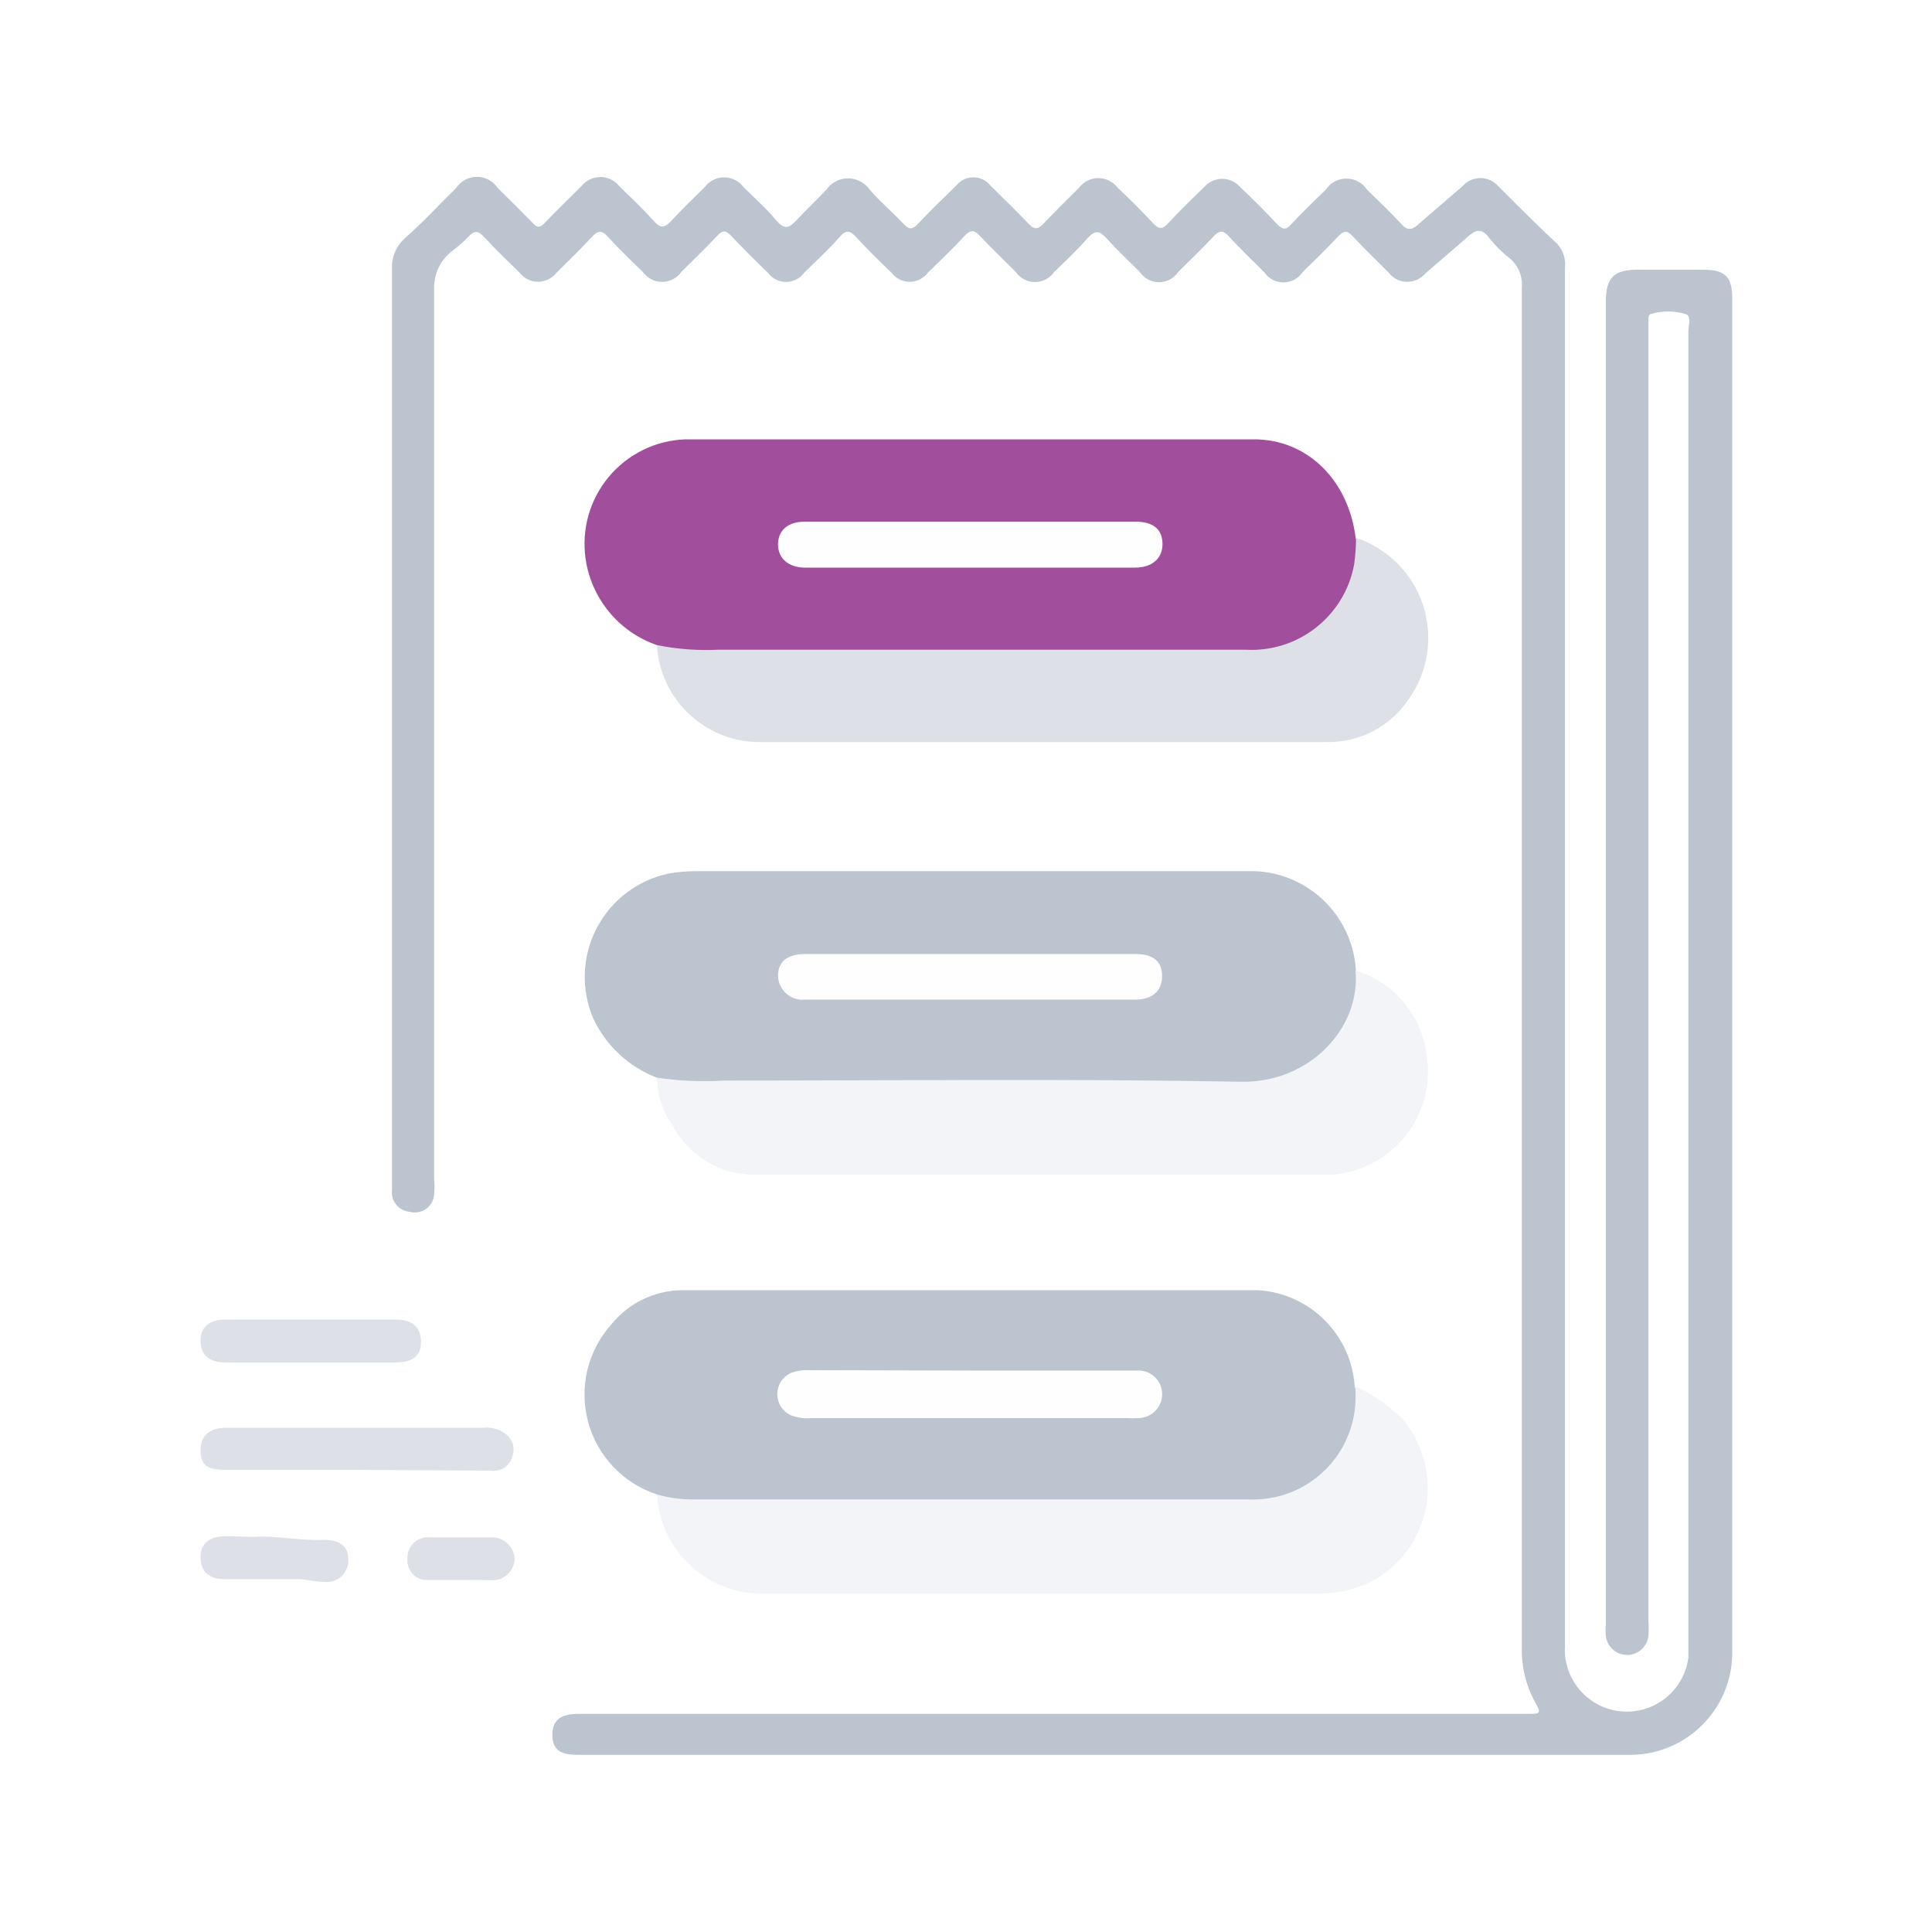
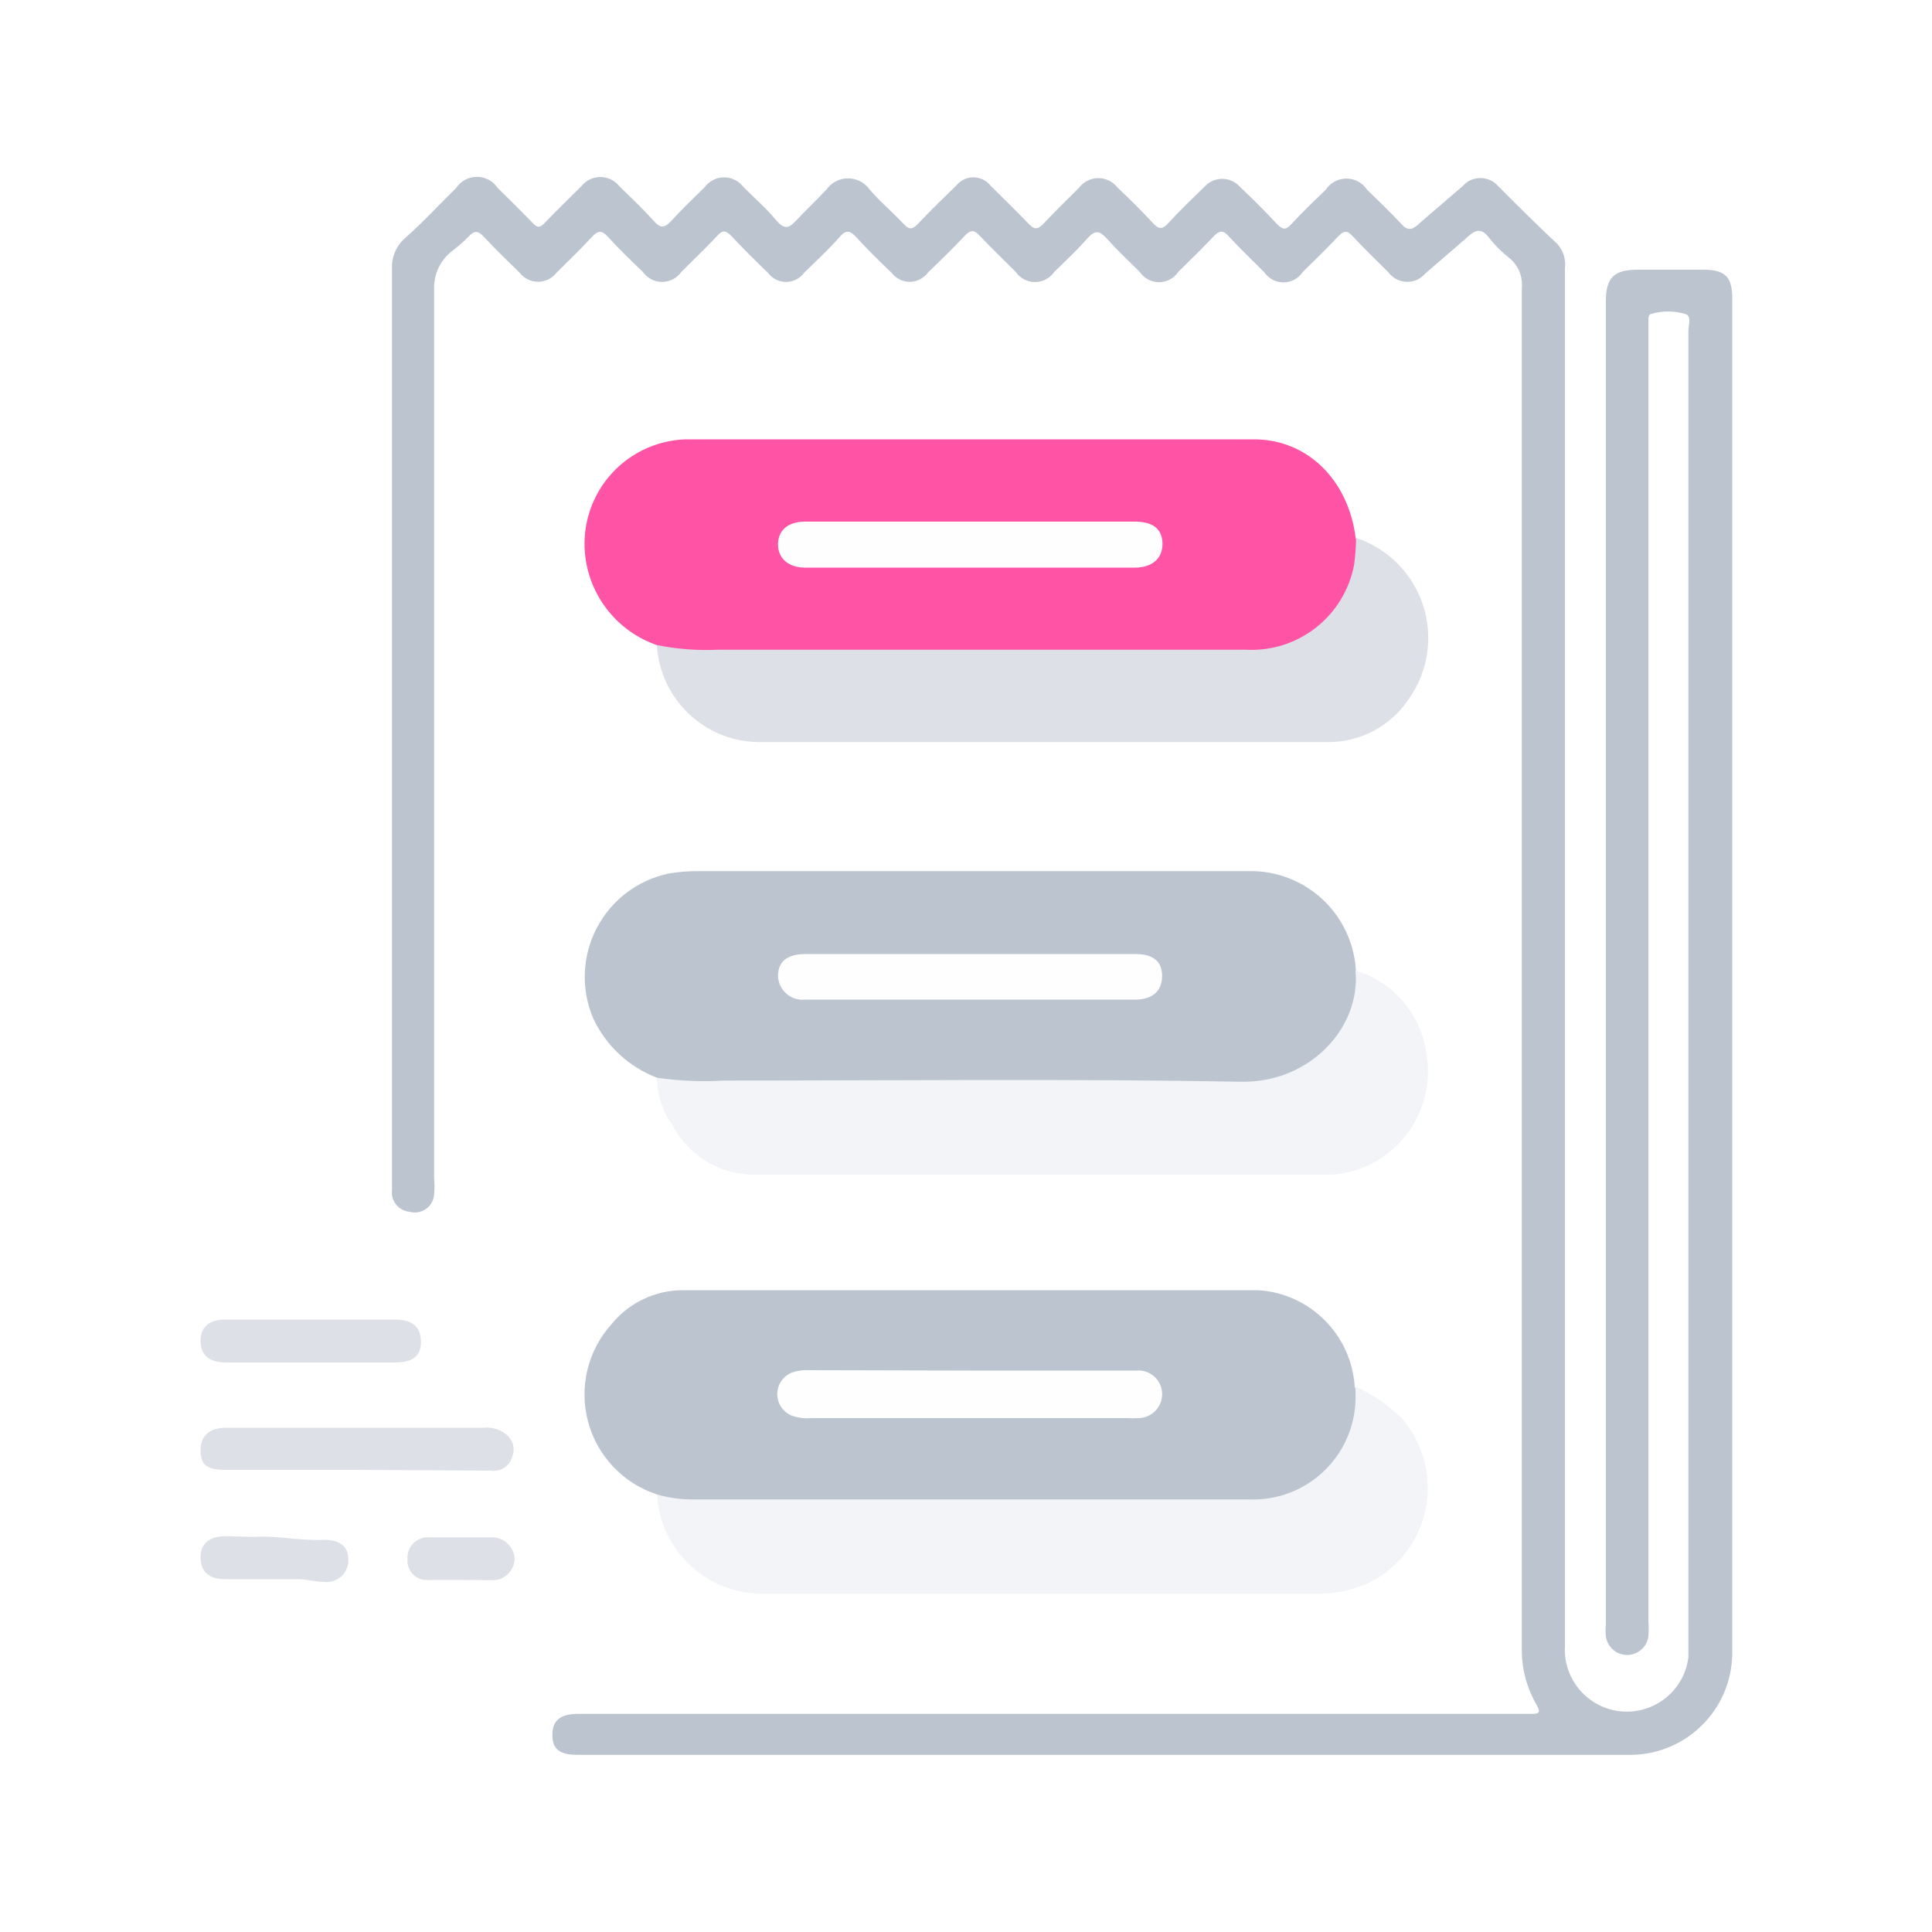
<svg xmlns="http://www.w3.org/2000/svg" id="Layer_1" data-name="Layer 1" viewBox="0 0 100 100">
  <defs>
-     <style>.cls-1{fill:#bcc4d0;}.cls-2{fill:#a14f9d;}.cls-3{fill:#f2f4f8;}.cls-4{fill:#dde1e7;}.cls-5{fill:#fefefe;}</style>
+     <style>.cls-1{fill:#bcc4d0;}.cls-2{fill:#ff54a6;}.cls-3{fill:#f2f4f8;}.cls-4{fill:#dde1e7;}.cls-5{fill:#fefefe;}</style>
  </defs>
  <path class="cls-1" d="M81,49.64V85.22a3.21,3.21,0,0,0,6.39.57c0-.26,0-.51,0-.77q0-33.94,0-67.9c0-.3.19-.78-.17-.87a3.14,3.14,0,0,0-1.77,0c-.14.05-.13.24-.13.38s0,.41,0,.62V83.87a5.73,5.73,0,0,1,0,.83,1.11,1.11,0,0,1-2.2,0,3.29,3.29,0,0,1,0-.63V15.58c0-1.2.42-1.62,1.63-1.62s2.27,0,3.41,0,1.5.37,1.5,1.49v70.2a5.29,5.29,0,0,1-5.19,5.18H29.88c-.93,0-1.3-.31-1.29-1.06s.45-1.06,1.33-1.06H79.19c.42,0,.62,0,.32-.51a5.63,5.63,0,0,1-.74-2.91q0-35.21,0-70.41a1.76,1.76,0,0,0-.63-1.51,6.13,6.13,0,0,1-1.08-1.08c-.4-.53-.73-.37-1.13,0-.71.63-1.43,1.23-2.15,1.86a1.22,1.22,0,0,1-1.92-.06c-.62-.62-1.26-1.23-1.86-1.88-.28-.3-.45-.26-.71,0-.6.64-1.23,1.25-1.86,1.87a1.2,1.2,0,0,1-2,0c-.63-.62-1.26-1.23-1.86-1.88-.28-.3-.45-.26-.72,0-.6.64-1.23,1.25-1.86,1.87a1.2,1.2,0,0,1-2,0c-.58-.57-1.17-1.13-1.71-1.73-.35-.38-.58-.47-1,0-.53.61-1.13,1.17-1.71,1.73a1.21,1.21,0,0,1-2,0c-.62-.62-1.26-1.23-1.86-1.87-.3-.32-.49-.3-.77,0-.62.66-1.27,1.29-1.92,1.92a1.17,1.17,0,0,1-1.87,0c-.62-.59-1.23-1.19-1.81-1.82-.33-.37-.55-.44-.91,0-.57.64-1.2,1.22-1.81,1.82a1.16,1.16,0,0,1-1.87,0c-.65-.62-1.29-1.26-1.91-1.92-.27-.28-.44-.3-.71,0-.6.64-1.24,1.25-1.86,1.87a1.22,1.22,0,0,1-2,0c-.62-.59-1.24-1.19-1.81-1.82-.32-.35-.51-.31-.81,0-.6.65-1.24,1.26-1.86,1.88a1.2,1.2,0,0,1-1.88,0c-.62-.61-1.26-1.22-1.86-1.87-.32-.35-.52-.32-.81,0a7.19,7.19,0,0,1-.77.68,2.4,2.4,0,0,0-1,2.06q0,23,0,46a4.57,4.57,0,0,1,0,.83,1,1,0,0,1-1.27.89,1,1,0,0,1-.91-1.11v-4.3q0-21.69,0-43.37a2,2,0,0,1,.69-1.63c.92-.81,1.75-1.72,2.63-2.58a1.29,1.29,0,0,1,2.15,0c.61.6,1.22,1.2,1.82,1.82.22.24.37.25.6,0,.63-.65,1.27-1.28,1.92-1.92a1.25,1.25,0,0,1,1.95,0c.61.6,1.24,1.19,1.81,1.83.34.38.54.32.86,0,.56-.62,1.17-1.19,1.76-1.78a1.25,1.25,0,0,1,2,0c.56.56,1.16,1.08,1.66,1.68s.72.43,1.12,0,1-1,1.51-1.54a1.37,1.37,0,0,1,2.25,0c.54.63,1.19,1.17,1.76,1.78.27.3.45.28.72,0,.64-.68,1.3-1.32,2-2a1.13,1.13,0,0,1,1.76,0c.66.65,1.32,1.3,2,2,.27.29.45.28.73,0,.6-.64,1.23-1.25,1.86-1.88a1.25,1.25,0,0,1,2,0c.63.58,1.23,1.19,1.82,1.82.29.32.49.37.81,0,.59-.65,1.23-1.25,1.86-1.87a1.23,1.23,0,0,1,1.84,0c.65.62,1.3,1.26,1.91,1.92.29.3.46.34.76,0,.56-.61,1.17-1.19,1.77-1.77a1.28,1.28,0,0,1,2.14,0c.6.58,1.2,1.16,1.77,1.77.3.34.53.33.85.05.77-.68,1.55-1.33,2.32-2a1.22,1.22,0,0,1,1.85,0c1,1,2,2,3.07,3A1.6,1.6,0,0,1,81,13.91V49.64Z" />
  <path class="cls-2" d="M34,33.39a5.56,5.56,0,0,1-3.69-4.47,5.41,5.41,0,0,1,5.16-6.18q14.73,0,29.44,0c2.76,0,4.89,2.11,5.26,5.11a2,2,0,0,1,.09,1.49,5.75,5.75,0,0,1-5.65,4.56H36.42a12.36,12.36,0,0,1-1.73-.17A1,1,0,0,1,34,33.39Z" />
  <path class="cls-1" d="M34,55.78a6,6,0,0,1-3.3-3.08,5.47,5.47,0,0,1,3.88-7.48,8.47,8.47,0,0,1,1.51-.13H64.6a5.45,5.45,0,0,1,5.58,5.14,1.72,1.72,0,0,1,.17,1.07,5.58,5.58,0,0,1-5.26,4.84H35.46A2,2,0,0,1,34,55.78Z" />
  <path class="cls-1" d="M34,77.35a5.44,5.44,0,0,1-2.34-8.82,4.76,4.76,0,0,1,3.65-1.75q14.91,0,29.81,0a5.34,5.34,0,0,1,5,5A3.08,3.08,0,0,1,70,74.39a5.39,5.39,0,0,1-5,3.42c-2.31.07-4.62,0-6.94,0q-11,0-22.07,0A2.31,2.31,0,0,1,34,77.35Z" />
  <path class="cls-3" d="M34,55.78a16.59,16.59,0,0,0,3.45.15c8.93,0,17.87-.1,26.8.06,3.55.06,6.19-2.8,5.91-5.76a5.22,5.22,0,0,1,3.68,4.37,5.35,5.35,0,0,1-3.47,5.9,4.6,4.6,0,0,1-1.69.3c-9.89,0-19.78,0-29.67,0a4.75,4.75,0,0,1-4.22-2.59A4.23,4.23,0,0,1,34,55.78Z" />
  <path class="cls-3" d="M34,77.35a6.59,6.59,0,0,0,1.77.26H64.65a5.3,5.3,0,0,0,5.51-5.49c0-.12,0-.23,0-.35a8.37,8.37,0,0,1,2.38,1.62,5.5,5.5,0,0,1-1.23,8.29,6.12,6.12,0,0,1-3.11.81c-9.54,0-19.08,0-28.62,0A5.46,5.46,0,0,1,34,77.35Z" />
  <path class="cls-4" d="M34,33.39a13,13,0,0,0,3.18.24H64.49a5.4,5.4,0,0,0,5.6-4.41,10.55,10.55,0,0,0,.1-1.38,5.46,5.46,0,0,1,2.73,8.34,5,5,0,0,1-4.24,2.23H39.23A5.33,5.33,0,0,1,34,33.39Z" />
  <path class="cls-4" d="M18.42,76.08H11.68c-1,0-1.29-.27-1.3-1s.42-1.17,1.31-1.18c1.57,0,3.15,0,4.72,0H25a1.62,1.62,0,0,1,1.17.32,1,1,0,0,1,.35,1.17,1,1,0,0,1-1.11.73Z" />
  <path class="cls-4" d="M16.09,68.3h4.37c.88,0,1.32.38,1.33,1.14s-.45,1.08-1.31,1.08H11.67c-.85,0-1.28-.39-1.29-1.1s.43-1.12,1.27-1.12Z" />
  <path class="cls-4" d="M13.15,79.55c1.1-.09,2.35.21,3.63.15.81,0,1.25.35,1.25,1a1.12,1.12,0,0,1-1.24,1.18c-.49,0-.95-.15-1.44-.14-1.23,0-2.46,0-3.69,0-.84,0-1.27-.39-1.28-1.11s.43-1.1,1.27-1.12Z" />
  <path class="cls-4" d="M23.84,81.78c-.55,0-1.11,0-1.66,0a1,1,0,0,1-1.09-1.07,1.06,1.06,0,0,1,1.12-1.14c1.06,0,2.13,0,3.19,0a1.18,1.18,0,0,1,1.24,1.14,1.15,1.15,0,0,1-1.27,1.08Z" />
  <path class="cls-5" d="M50.21,27h8.54c.94,0,1.41.39,1.42,1.14s-.52,1.24-1.43,1.24H41.67c-.86,0-1.4-.48-1.4-1.2s.5-1.18,1.4-1.18Z" />
  <path class="cls-5" d="M50.23,49.38h8.54c.93,0,1.39.39,1.38,1.16s-.52,1.2-1.39,1.2H41.67a1.27,1.27,0,0,1-1.4-1.22c0-.75.48-1.14,1.42-1.14Z" />
  <path class="cls-5" d="M50.28,70.94h8.54a1.23,1.23,0,0,1,1.33,1.13,1.24,1.24,0,0,1-1.21,1.33,3.47,3.47,0,0,1-.56,0H42a2.4,2.4,0,0,1-1-.12,1.2,1.2,0,0,1,0-2.24,2.37,2.37,0,0,1,.88-.12Z" />
</svg>
